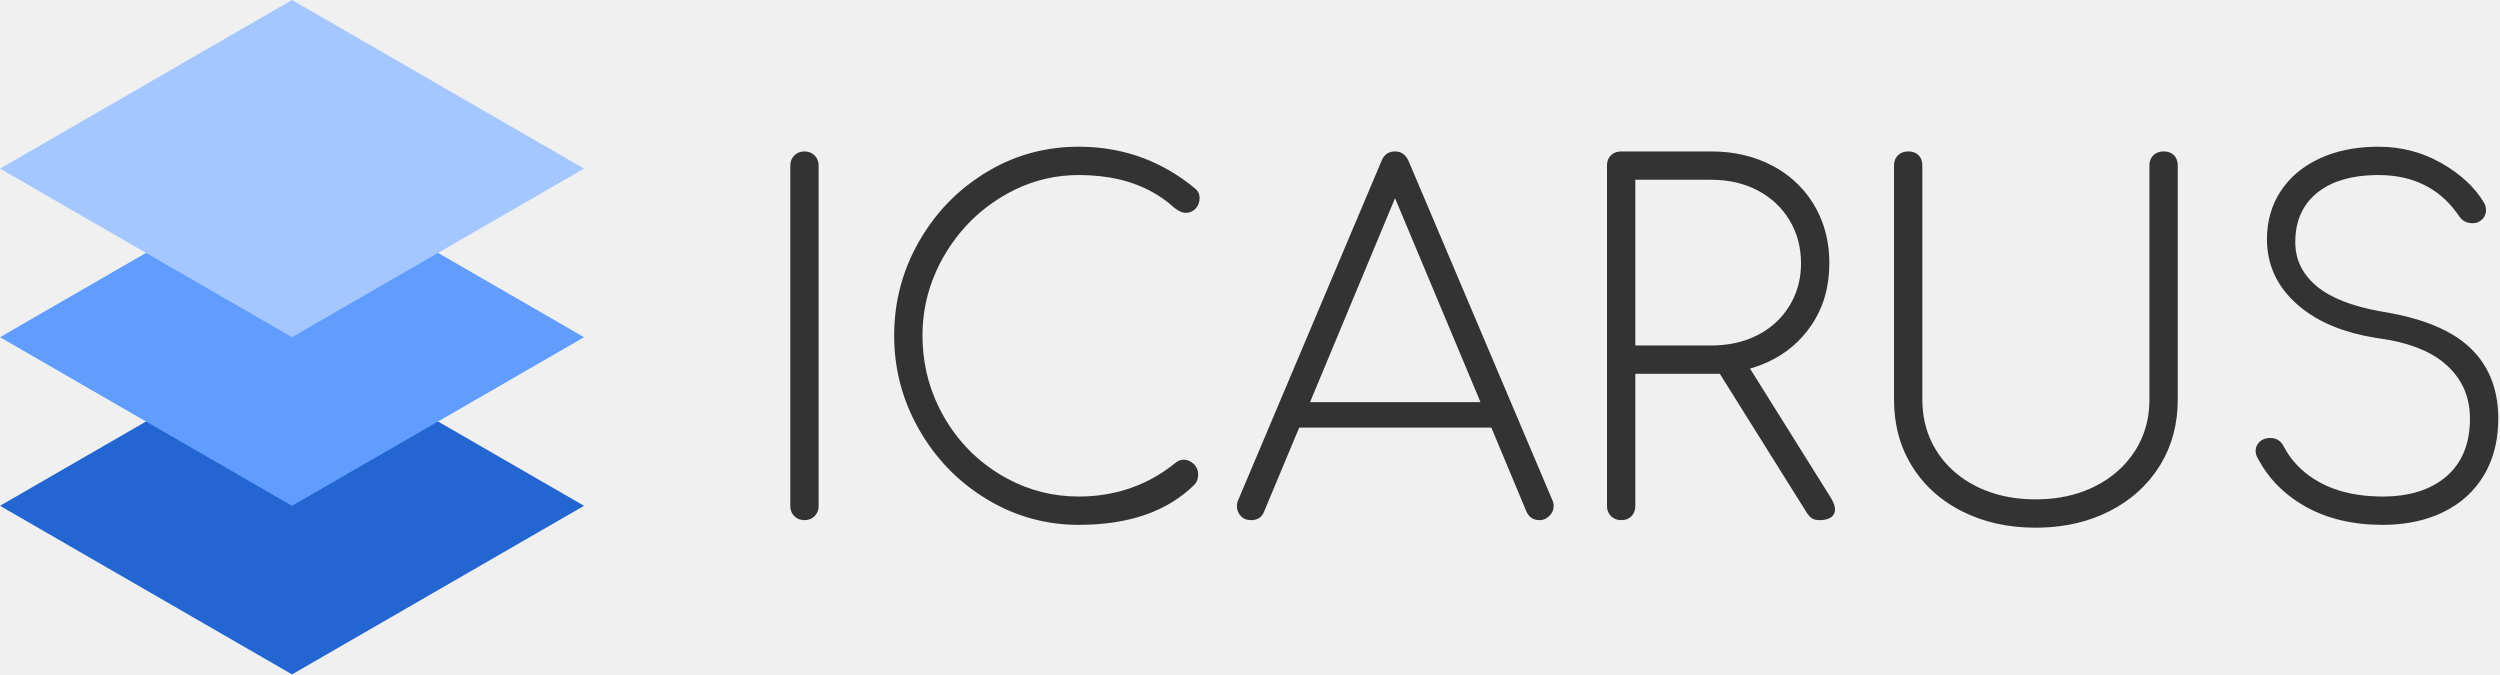
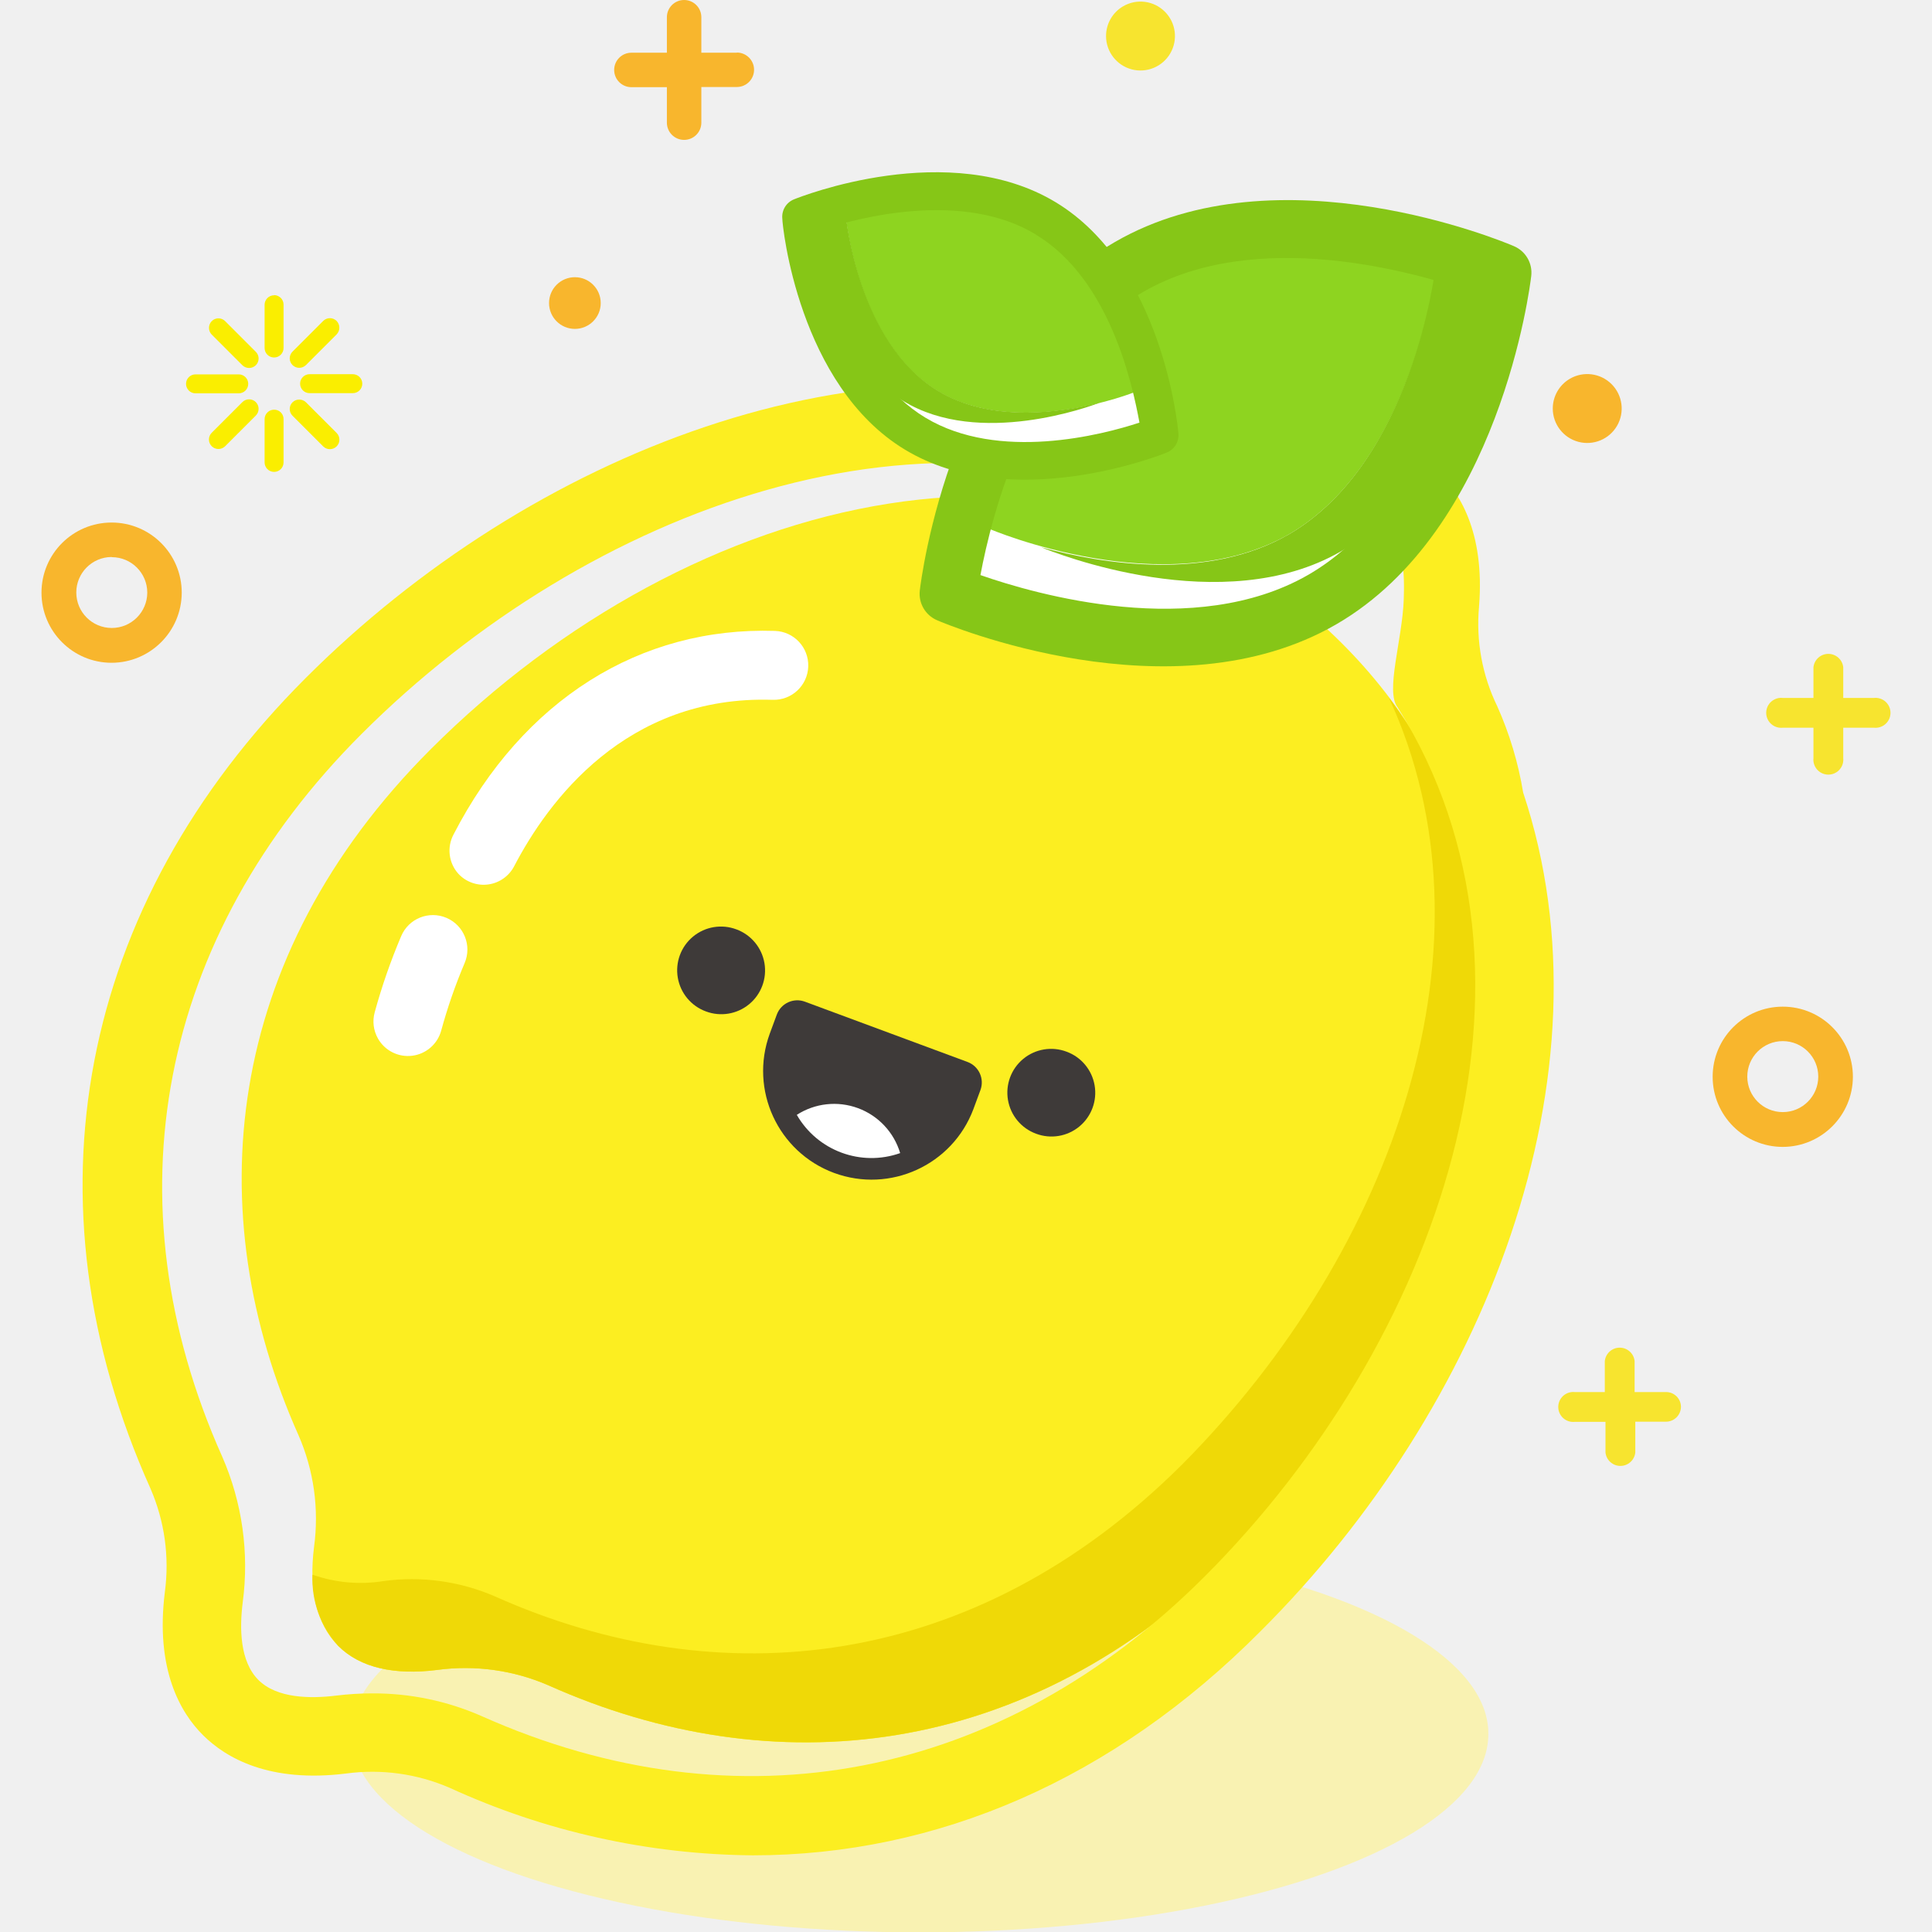
- <svg xmlns="http://www.w3.org/2000/svg" version="1.1" width="949" height="256" viewbox="0 0 949 256">
-   <path fill="#2366d1" d="M110.851 128L221.703 192L110.851 256L0 192Z" />
-   <path fill="#609dff" d="M110.851 64L221.703 128L110.851 192L0 128Z" />
-   <path fill="#a4c7ff" d="M110.851 0L221.703 64L110.851 128L0 64Z" />
-   <g transform="translate(300, 55.695), scale(0.7)" fill="#333">
-     <path d="M 613.888 10.24 L 613.888 137.216 A 60.705 60.705 0 0 0 613.954 140.055 Q 614.553 152.847 620.602 163.316 A 50.135 50.135 0 0 0 621.696 165.12 A 51.598 51.598 0 0 0 624.562 169.185 Q 631.357 177.897 641.762 183.449 A 63.11 63.11 0 0 0 643.456 184.32 A 61.649 61.649 0 0 0 648.369 186.492 Q 659.467 190.833 672.846 191.198 A 90.809 90.809 0 0 0 675.328 191.232 A 90.563 90.563 0 0 0 678.104 191.19 Q 692.78 190.74 704.7 185.489 A 61.259 61.259 0 0 0 707.2 184.32 Q 721.152 177.408 729.088 165.12 A 49.502 49.502 0 0 0 731.322 161.299 Q 736.63 151.203 736.997 139.036 A 60.335 60.335 0 0 0 737.024 137.216 L 737.024 10.24 A 10.857 10.857 0 0 1 737.062 9.315 Q 737.313 6.384 739.2 4.608 A 7.256 7.256 0 0 1 741.925 2.981 Q 743.196 2.56 744.704 2.56 Q 746.956 2.56 748.602 3.369 A 6.472 6.472 0 0 1 750.336 4.608 Q 752.167 6.439 752.361 9.499 A 11.729 11.729 0 0 1 752.384 10.24 L 752.384 137.216 Q 752.384 156.807 743.135 172.194 A 64.077 64.077 0 0 1 742.528 173.184 Q 732.672 188.928 715.136 197.76 Q 698.912 205.931 678.635 206.543 A 109.71 109.71 0 0 1 675.328 206.592 Q 653.056 206.592 635.52 197.76 A 77.835 77.835 0 0 1 632.828 196.338 Q 618.963 188.661 610.337 176.346 A 65.778 65.778 0 0 1 608.256 173.184 Q 598.528 157.44 598.528 137.216 L 598.528 10.24 A 10.857 10.857 0 0 1 598.566 9.315 Q 598.817 6.384 600.704 4.608 A 7.256 7.256 0 0 1 603.429 2.981 Q 604.7 2.56 606.208 2.56 Q 608.46 2.56 610.106 3.369 A 6.472 6.472 0 0 1 611.84 4.608 Q 613.671 6.439 613.865 9.499 A 11.729 11.729 0 0 1 613.888 10.24 Z M 895.488 8.96 A 69.507 69.507 0 0 0 894.88 8.615 Q 879.509 0 861.184 0 A 100.005 100.005 0 0 0 858.79 0.028 Q 842.342 0.422 829.568 6.272 A 61.75 61.75 0 0 0 828.078 6.979 Q 815.456 13.172 808.32 23.936 Q 800.768 35.328 800.768 50.176 Q 800.768 69.697 815.175 83.659 A 59.222 59.222 0 0 0 817.024 85.376 A 60.63 60.63 0 0 0 819.68 87.606 Q 834.727 99.526 859.059 103.529 A 133.91 133.91 0 0 0 861.696 103.936 Q 884.116 107.004 896.419 116.925 A 41.61 41.61 0 0 1 898.432 118.656 A 43.592 43.592 0 0 1 899.28 119.455 Q 910.848 130.653 910.848 147.456 Q 910.848 167.68 898.176 178.688 A 39.281 39.281 0 0 1 893.72 182.034 Q 882.522 189.266 865.531 189.672 A 85.481 85.481 0 0 1 863.488 189.696 A 102.18 102.18 0 0 1 861.3 189.673 Q 845.567 189.336 833.654 184.112 A 55.097 55.097 0 0 1 830.592 182.656 A 56.619 56.619 0 0 1 829.066 181.842 Q 818.274 175.871 811.94 166.114 A 47.528 47.528 0 0 1 809.984 162.816 A 12.115 12.115 0 0 0 809.808 162.46 Q 807.734 158.428 803.571 158.002 A 9.942 9.942 0 0 0 802.56 157.952 A 12.194 12.194 0 0 0 802.217 157.957 Q 798.871 158.051 796.8 160 A 7.449 7.449 0 0 0 796.119 160.731 Q 794.934 162.191 794.688 164.094 A 8.003 8.003 0 0 0 794.624 165.12 A 6.218 6.218 0 0 0 794.708 166.137 Q 794.803 166.708 795.004 167.28 A 7.895 7.895 0 0 0 795.392 168.192 A 65.044 65.044 0 0 0 796.099 169.546 Q 804.091 184.419 819.055 193.615 A 74.4 74.4 0 0 0 821.76 195.2 Q 839.424 205.056 863.488 205.056 Q 879.548 205.056 892.299 199.951 A 62.036 62.036 0 0 0 896.384 198.144 Q 910.592 191.232 918.4 178.176 A 51.186 51.186 0 0 0 920.533 174.225 Q 926.208 162.515 926.208 147.456 A 72.811 72.811 0 0 0 926.178 145.354 Q 925.592 125.061 913.589 111.755 A 49.8 49.8 0 0 0 911.36 109.44 Q 896.512 94.976 864.256 89.6 A 157.882 157.882 0 0 1 862.446 89.288 Q 839.242 85.142 827.904 75.776 A 41.218 41.218 0 0 1 826.977 74.987 Q 816.128 65.472 816.128 51.712 A 49.293 49.293 0 0 1 816.128 51.578 Q 816.175 34.522 828.032 24.96 A 35.234 35.234 0 0 1 828.891 24.289 Q 840.118 15.794 859.213 15.381 A 91.194 91.194 0 0 1 861.184 15.36 A 73.044 73.044 0 0 1 862.037 15.365 Q 888.747 15.677 903.514 35.593 A 59.37 59.37 0 0 1 904.96 37.632 Q 907.22 41.022 911.076 41.419 A 10.261 10.261 0 0 0 912.128 41.472 A 14.543 14.543 0 0 0 912.743 41.459 Q 914.336 41.392 915.2 40.96 A 10.655 10.655 0 0 0 915.336 40.891 Q 916.348 40.366 917.135 39.681 A 7.607 7.607 0 0 0 918.4 38.272 Q 919.197 37.122 919.442 35.787 A 6.761 6.761 0 0 0 919.552 34.56 Q 919.552 32.256 918.528 30.464 Q 911.104 17.92 895.488 8.96 Z M 160.311 0.068 A 110.648 110.648 0 0 0 156.416 0 Q 131.565 0 110.402 11.483 A 99.343 99.343 0 0 0 106.112 13.952 A 109.009 109.009 0 0 0 104.543 14.926 Q 84.677 27.489 72.14 47.479 A 111.393 111.393 0 0 0 69.76 51.456 Q 56.32 75.008 56.32 102.4 Q 56.32 127.331 67.56 149.187 A 107.592 107.592 0 0 0 69.888 153.472 Q 83.456 177.152 106.496 191.104 A 103.444 103.444 0 0 0 108.082 192.045 Q 130.459 205.056 156.416 205.056 Q 197.376 205.056 219.392 183.04 Q 220.918 181.296 221.145 178.624 A 11.364 11.364 0 0 0 221.184 177.664 Q 221.184 174.906 219.514 172.852 A 8.614 8.614 0 0 0 218.752 172.032 A 10.501 10.501 0 0 0 218.638 171.925 Q 216.248 169.728 213.248 169.728 A 6.244 6.244 0 0 0 211.549 169.961 Q 210.906 170.141 210.291 170.463 A 7.508 7.508 0 0 0 209.408 171.008 Q 186.624 189.696 156.416 189.696 Q 135.765 189.696 117.743 180.022 A 87.237 87.237 0 0 1 114.048 177.92 Q 94.464 166.144 83.072 146.048 Q 72.704 127.758 71.772 106.604 A 95.549 95.549 0 0 1 71.68 102.4 Q 71.68 79.616 83.2 59.52 A 97.348 97.348 0 0 1 83.35 59.26 Q 94.847 39.346 114.304 27.392 A 88.056 88.056 0 0 1 117.155 25.713 Q 133.663 16.406 152.218 15.466 A 82.911 82.911 0 0 1 156.416 15.36 A 117.212 117.212 0 0 1 156.817 15.361 Q 180.184 15.441 196.829 24.848 A 63.01 63.01 0 0 1 207.872 32.768 A 23.034 23.034 0 0 0 208.339 33.158 Q 211.641 35.84 214.272 35.84 A 9.974 9.974 0 0 0 214.911 35.82 Q 217.343 35.664 219.009 34.296 A 6.873 6.873 0 0 0 219.904 33.408 A 9.994 9.994 0 0 0 220.133 33.126 Q 221.952 30.799 221.952 27.904 A 8.988 8.988 0 0 0 221.929 27.259 Q 221.724 24.398 219.648 22.784 A 110.881 110.881 0 0 0 219.543 22.697 Q 193.686 1.244 160.311 0.068 Z M 551.168 198.4 L 504.064 123.136 L 499.456 123.136 L 458.24 123.136 L 458.24 194.816 Q 458.24 198.144 456.192 200.32 Q 454.232 202.403 450.865 202.492 A 11.487 11.487 0 0 1 450.56 202.496 Q 447.452 202.496 445.349 200.598 A 7.871 7.871 0 0 1 445.056 200.32 A 7.525 7.525 0 0 1 444.182 199.275 Q 442.889 197.403 442.88 194.85 A 10.179 10.179 0 0 1 442.88 194.816 L 442.88 10.24 A 10.857 10.857 0 0 1 442.918 9.315 Q 443.169 6.384 445.056 4.608 A 7.256 7.256 0 0 1 447.781 2.981 Q 449.052 2.56 450.56 2.56 L 499.456 2.56 Q 517.888 2.56 532.48 10.24 Q 545.954 17.332 553.971 29.662 A 58.968 58.968 0 0 1 555.264 31.744 A 56.737 56.737 0 0 1 560.414 43.13 Q 563.456 52.468 563.456 63.232 Q 563.456 82.2 553.946 96.465 A 56.692 56.692 0 0 1 551.808 99.456 A 58.849 58.849 0 0 1 549.212 102.618 Q 538.621 114.637 522.253 119.779 A 72.195 72.195 0 0 1 520.448 120.32 L 564.48 190.72 Q 566.528 194.304 566.528 196.608 A 6.599 6.599 0 0 1 566.478 197.436 Q 566.253 199.208 565.035 200.395 A 5.625 5.625 0 0 1 564.352 200.96 A 6.473 6.473 0 0 1 563.547 201.443 Q 561.472 202.496 558.08 202.496 Q 555.751 202.496 554.27 201.649 A 4.911 4.911 0 0 1 553.984 201.472 Q 552.654 200.585 551.515 198.93 A 14.447 14.447 0 0 1 551.168 198.4 Z M 399.104 197.632 L 380.16 152.32 L 275.968 152.32 L 257.024 197.632 Q 255.324 202.248 250.396 202.483 A 11.297 11.297 0 0 1 249.856 202.496 A 10.258 10.258 0 0 1 248.931 202.455 Q 246.143 202.203 244.4 200.383 A 6.997 6.997 0 0 1 244.224 200.192 A 8.678 8.678 0 0 1 243.477 199.224 Q 242.176 197.264 242.176 194.816 A 7.805 7.805 0 0 1 242.282 193.521 A 7.181 7.181 0 0 1 242.944 191.488 L 320.512 7.936 A 12.196 12.196 0 0 1 320.852 7.129 Q 322.805 2.936 327.14 2.591 A 10.038 10.038 0 0 1 327.936 2.56 A 9.004 9.004 0 0 1 328.947 2.615 Q 333.29 3.106 335.36 7.936 L 413.184 191.488 Q 413.952 193.024 413.952 194.816 A 7.64 7.64 0 0 1 413.846 196.101 Q 413.457 198.383 411.648 200.192 A 9.044 9.044 0 0 1 410.871 200.886 Q 409.083 202.303 406.879 202.473 A 7.908 7.908 0 0 1 406.272 202.496 A 9.93 9.93 0 0 1 405.339 202.453 Q 400.96 202.04 399.104 197.632 Z M 15.36 10.24 L 15.36 194.816 Q 15.36 197.924 13.462 200.027 A 7.871 7.871 0 0 1 13.184 200.32 A 7.525 7.525 0 0 1 12.139 201.194 Q 10.267 202.487 7.714 202.496 A 10.179 10.179 0 0 1 7.68 202.496 Q 4.572 202.496 2.469 200.598 A 7.871 7.871 0 0 1 2.176 200.32 A 7.525 7.525 0 0 1 1.302 199.275 Q 0.009 197.403 0 194.85 A 10.179 10.179 0 0 1 0 194.816 L 0 10.24 Q 0 7.132 1.898 5.029 A 7.871 7.871 0 0 1 2.176 4.736 A 7.525 7.525 0 0 1 3.221 3.862 Q 5.093 2.569 7.646 2.56 A 10.179 10.179 0 0 1 7.68 2.56 Q 10.788 2.56 12.891 4.458 A 7.871 7.871 0 0 1 13.184 4.736 A 7.525 7.525 0 0 1 14.058 5.781 Q 15.351 7.653 15.36 10.206 A 10.179 10.179 0 0 1 15.36 10.24 Z M 281.856 138.496 L 374.272 138.496 L 327.936 27.904 L 281.856 138.496 Z M 458.24 107.776 L 499.456 107.776 Q 510.418 107.776 519.519 104.362 A 48.175 48.175 0 0 0 524.544 102.144 A 47.471 47.471 0 0 0 527.059 100.761 Q 534.75 96.219 539.878 89.183 A 43.678 43.678 0 0 0 541.824 86.272 Q 547.436 77.109 548.027 65.896 A 50.673 50.673 0 0 0 548.096 63.232 Q 548.096 50.176 541.824 39.808 Q 535.552 29.44 524.544 23.68 Q 513.536 17.92 499.456 17.92 L 458.24 17.92 L 458.24 107.776 Z" vector-effect="non-scaling-stroke" />
-   </g>
+ <svg xmlns="http://www.w3.org/2000/svg" t="1741770956237" class="icon" viewBox="0 0 1024 1024" version="1.1" p-id="20621" width="200" height="200">
+   <path d="M186.176 918.988a301.338 105.012 0 1 0 602.675 0 301.338 105.012 0 1 0-602.675 0Z" fill="#F9F2B2" p-id="20622" />
+   <path d="M654.527 823.382C792.23 685.68 845.557 474.835 710.96 340.694s-344.986-81.27-482.688 56.432C117.599 507.8 105.636 642.945 158.234 760.741a110.673 110.673 0 0 1 8.218 59.172c-2.831 22.463 1.096 40.635 12.784 52.414s29.951 15.615 52.414 12.784a110.673 110.673 0 0 1 59.172 8.218c117.887 52.688 253.032 40.635 363.705-69.947z" fill="#FCEE21" p-id="20623" />
+   <path d="M736.163 369.823c59.811 129.301 3.744 292.206-109.577 406.349-111.038 110.582-246.184 122.635-364.071 70.038a110.673 110.673 0 0 0-59.172-8.218 76.521 76.521 0 0 1-37.713-3.379 52.597 52.597 0 0 0 13.606 37.713c11.688 11.688 29.951 15.615 52.414 12.784a110.673 110.673 0 0 1 59.172 8.218c117.887 52.597 253.032 40.635 363.614-70.038C782.642 695.177 837.613 504.147 736.163 369.823z" fill="#EFD907" p-id="20624" />
+   <path d="M242.973 463.147a18.263 18.263 0 0 0 29.586-4.109c17.715-33.969 58.989-90.675 136.972-88.118a18.263 18.263 0 0 0 1.187-36.526c-71.408-2.283-133.502 36.526-170.301 107.842a18.263 18.263 0 0 0 2.557 20.911zM200.33 550.443a18.263 18.263 0 0 0 33.512-4.2 280.883 280.883 0 0 1 12.419-35.795 18.263 18.263 0 1 0-33.604-14.336 317.683 317.683 0 0 0-14.062 40.452 18.263 18.263 0 0 0 1.735 13.88z" fill="#FFFFFF" p-id="20625" />
+   <path d="M382.206 514.324m-8.058 21.749a23.194 23.194 0 1 0 16.116-43.498 23.194 23.194 0 1 0-16.116 43.498Z" fill="#3E3A39" p-id="20626" />
+   <path d="M557.21 579.15m-8.058 21.749a23.194 23.194 0 1 0 16.116-43.498 23.194 23.194 0 1 0-16.116 43.498Z" fill="#3E3A39" p-id="20627" />
+   <path d="M442.039 621.669A57.619 57.619 0 0 1 407.979 547.887l3.744-10.136a11.597 11.597 0 0 1 14.884-6.849l86.201 31.96a11.597 11.597 0 0 1 6.849 14.884l-3.744 10.136a57.619 57.619 0 0 1-73.873 33.786z" fill="#3E3A39" p-id="20628" />
+   <path d="M454.732 587.334a36.526 36.526 0 0 0-32.417 3.561 45.657 45.657 0 0 0 54.789 20.272 36.526 36.526 0 0 0-22.372-23.833z" fill="#FFFFFF" p-id="20629" />
+   <path d="M882.631 737.821h-16.254V721.384a7.944 7.944 0 0 0-15.797 0v16.437H834.691a7.944 7.944 0 1 0 0 15.797h16.254v16.254a7.944 7.944 0 0 0 15.797 0v-16.345h16.254a7.944 7.944 0 0 0 7.944-7.944 7.853 7.853 0 0 0-7.944-7.762zM993.213 369.915h-16.254v-16.254a7.944 7.944 0 0 0-15.797 0v16.254h-16.254a7.944 7.944 0 1 0 0 15.797h16.254V401.783a7.944 7.944 0 1 0 15.797 0v-16.071h16.254a7.944 7.944 0 1 0 0-15.797z" fill="#F7E42F" p-id="20630" />
+   <path d="M390.537 27.942H371.727V9.131a9.131 9.131 0 1 0-18.263 0v18.811h-18.811a9.131 9.131 0 0 0 0 18.263h18.811v18.811a9.131 9.131 0 0 0 18.263 0V46.114h18.811a9.131 9.131 0 1 0 0-18.263z m0 0M291.005 160.622a13.697 13.697 0 1 0 13.697-13.697 13.697 13.697 0 0 0-13.697 13.697z m0 0M823.003 216.598a18.263 18.263 0 1 0 9.131-15.889 18.263 18.263 0 0 0-9.131 15.889z m0 0" fill="#F8B62D" p-id="20631" />
+   <path d="M586.224 19.176a18.263 18.263 0 1 0 9.131-15.889 18.263 18.263 0 0 0-9.131 15.889z m0 0" fill="#F7E42F" p-id="20632" />
+   <path d="M59.157 351.287a37.165 37.165 0 1 1 37.165-37.165 37.256 37.256 0 0 1-37.165 37.165z m0-56.067a18.811 18.811 0 1 0 18.902 18.902 18.811 18.811 0 0 0-18.811-18.811z m0 0M944.907 607.88a37.165 37.165 0 1 1 37.165-37.165 37.256 37.256 0 0 1-37.165 37.165z m0-56.067a18.811 18.811 0 1 0 18.811 18.811 18.811 18.811 0 0 0-18.811-18.811z m0 0" fill="#F8B62D" p-id="20633" />
+   <path d="M119.334 170.21a5.022 5.022 0 0 0-7.123 0 5.114 5.114 0 0 0 0 7.123l16.254 16.254a5.114 5.114 0 0 0 7.123 0 5.022 5.022 0 0 0 0-7.123z m42.826 43.009a5.114 5.114 0 0 0-7.123 0 5.022 5.022 0 0 0 0 7.123l16.254 16.254a5.022 5.022 0 0 0 7.123-7.123z m-3.561-18.263a5.114 5.114 0 0 0 3.561-1.461l16.254-16.254a5.114 5.114 0 0 0 0-7.123 5.022 5.022 0 0 0-7.123 0l-16.254 16.254a5.022 5.022 0 0 0 0 7.123 5.114 5.114 0 0 0 3.561 1.461z m-30.225 18.263l-16.163 16.163a5.022 5.022 0 0 0 7.123 7.123l16.254-16.254a5.022 5.022 0 0 0-7.123-7.123z m3.196-9.771a5.022 5.022 0 0 0-5.022-5.022H103.628a5.022 5.022 0 0 0 0 10.045h22.829a5.022 5.022 0 0 0 5.114-5.022z m55.519-5.114h-23.011a5.022 5.022 0 0 0 0 10.045h22.92a5.022 5.022 0 0 0 0-10.045z m-41.822-41.822a5.022 5.022 0 0 0-5.022 5.022v22.92a5.022 5.022 0 0 0 10.045 0v-23.011a5.022 5.022 0 0 0-5.022-5.022z m0 60.633a5.022 5.022 0 0 0-5.022 5.022v22.92a5.022 5.022 0 1 0 10.045 0v-22.92a4.931 4.931 0 0 0-5.022-5.022z m0 0" fill="#FAEE00" p-id="20634" />
+   <path d="M807.297 420.046a186.007 186.007 0 0 0-13.697-45.657 99.898 99.898 0 0 1-9.679-52.871c3.196-39.813-10.684-61.363-22.829-72.504s-34.973-23.011-74.239-16.345a99.807 99.807 0 0 1-53.054-5.388 162.266 162.266 0 0 0-24.381-7.123c-150.486-50.68-328.732 20.454-447.441 139.255-120.535 120.535-150.669 277.139-82.183 429.634a103.185 103.185 0 0 1 7.579 54.789c-5.114 40.909 8.218 63.92 20.272 75.882s34.973 25.385 75.882 20.272a103.277 103.277 0 0 1 54.789 7.579 393.2 393.2 0 0 0 160.713 35.795c97.524 0 190.847-40.087 269.012-118.709C786.294 746.952 857.246 569.893 807.297 420.046zM638.365 835.71c-107.66 107.568-247.279 134.506-383.064 73.873a142.177 142.177 0 0 0-57.985-12.054 155.235 155.235 0 0 0-19.267 1.187c-13.332 1.644-31.23 1.552-41.091-8.31s-10.045-27.394-8.31-41.091a145.007 145.007 0 0 0-10.866-77.252c-60.724-135.876-33.786-275.496 73.873-383.064C311.459 269.195 496.097 200.892 637.726 278.144c14.245 6.118 47.575-4.566 56.341-6.118 12.784-2.192 30.042-2.831 40.087 6.301s10.319 26.39 9.862 39.357c-0.731 21.368-9.862 48.762-3.287 57.163 90.127 143.364 21.642 336.859-102.363 460.864z" fill="#FCEE21" p-id="20635" />
+   <path d="M700.641 317.774c-81.087 47.027-197.97-3.013-197.97-3.013s14.702-126.197 95.88-173.497 197.97 3.013 197.97 3.013-14.793 126.47-95.88 173.497z" fill="#FFFFFF" p-id="20636" />
+   <path d="M683.383 283.075C618.002 320.605 524.222 280.244 524.222 280.244s11.871-101.724 77.252-139.62 159.526 2.465 159.526 2.465-12.236 101.724-77.617 139.985z" fill="#8ED420" p-id="20637" />
+   <path d="M760.087 142.816h0.548S748.764 244.814 683.383 283.075c-43.1 25.02-98.711 15.98-131.675 6.94 7.305 3.013 96.337 38.535 159.07 2.192 65.381-37.895 77.252-139.62 77.252-139.62a240.248 240.248 0 0 0-27.942-9.771z" fill="#86C617" p-id="20638" />
+   <path d="M708.22 330.923c-86.749 50.223-206.553 0-211.576-2.192a15.25 15.25 0 0 1-9.131-15.797c0.639-5.479 16.619-134.415 103.368-184.638s206.553 0 211.576 2.192a15.25 15.25 0 0 1 9.131 15.797c-0.639 5.479-16.619 134.415-103.368 184.638zM519.656 304.808c29.769 10.41 113.595 34.334 173.497 0s80.631-118.709 86.475-150.212c-29.769-10.41-113.595-34.334-173.497 0S525.409 273.943 519.656 304.808z" fill="#86C617" p-id="20639" />
+   <path d="M484.774 229.838c52.506 31.96 129.758 0.822 129.758 0.822s-7.853-82.914-60.268-114.874-129.758-0.822-129.758-0.822 7.762 82.914 60.268 114.874z" fill="#FFFFFF" p-id="20640" />
+   <path d="M496.827 207.101c42.279 25.751 104.555 0.731 104.555 0.731s-6.301-66.842-48.579-92.593-104.555-0.731-104.555-0.731 6.027 66.842 48.579 92.593z" fill="#8ED420" p-id="20641" />
+   <path d="M448.34 114.417s6.301 66.842 48.579 92.593c27.851 16.984 64.468 11.871 86.11 6.392-4.84 1.826-63.92 23.833-104.19-0.822-42.279-25.751-48.579-92.593-48.579-92.593a157.426 157.426 0 0 1 18.08-5.57z" fill="#86C617" p-id="20642" />
+   <path d="M414.644 115.878a9.953 9.953 0 0 1 6.209-10.227c3.379-1.37 82.183-32.599 138.707 1.552s64.742 118.709 65.016 122.453a9.953 9.953 0 0 1-6.209 10.227c-3.379 1.37-82.183 32.599-138.707-1.552S414.644 119.531 414.644 115.878z m134.506 8.492c-38.626-23.559-93.871-9.131-113.504-2.648 3.379 20.454 15.889 76.156 54.789 99.624s93.871 9.131 113.504 2.648c-3.744-20.363-15.797-76.065-54.88-99.624z" fill="#86C617" p-id="20643" />
</svg>
